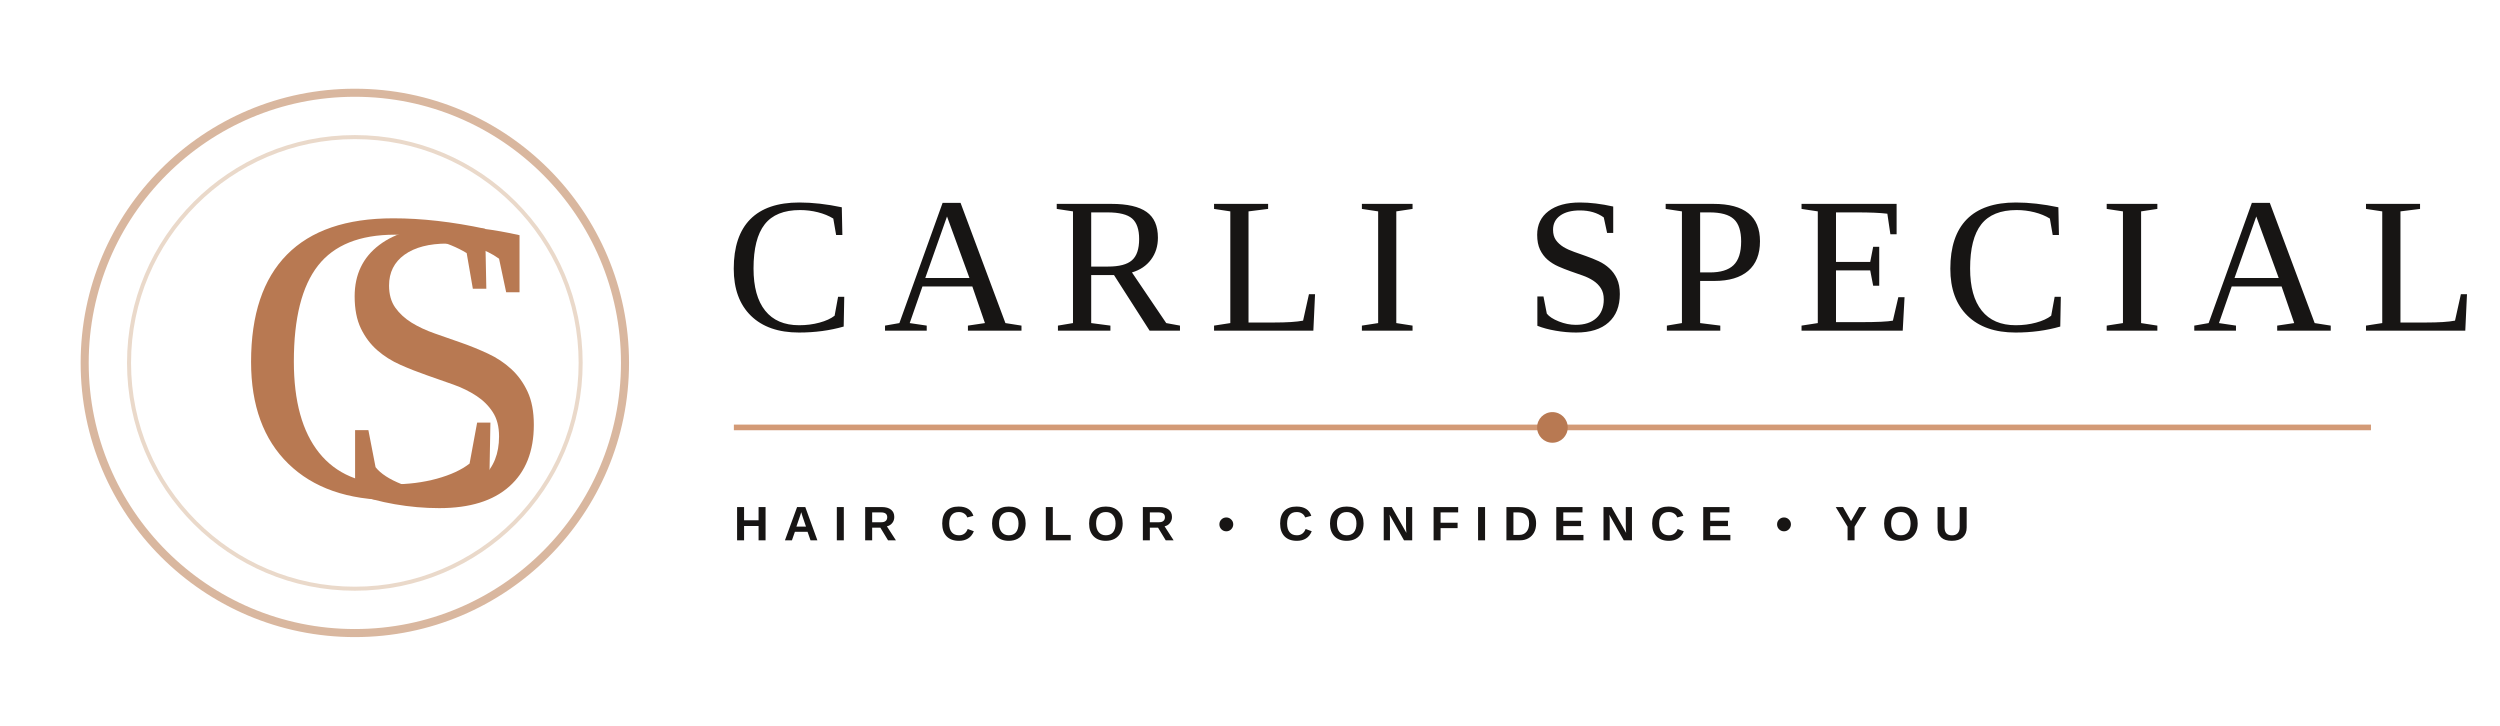
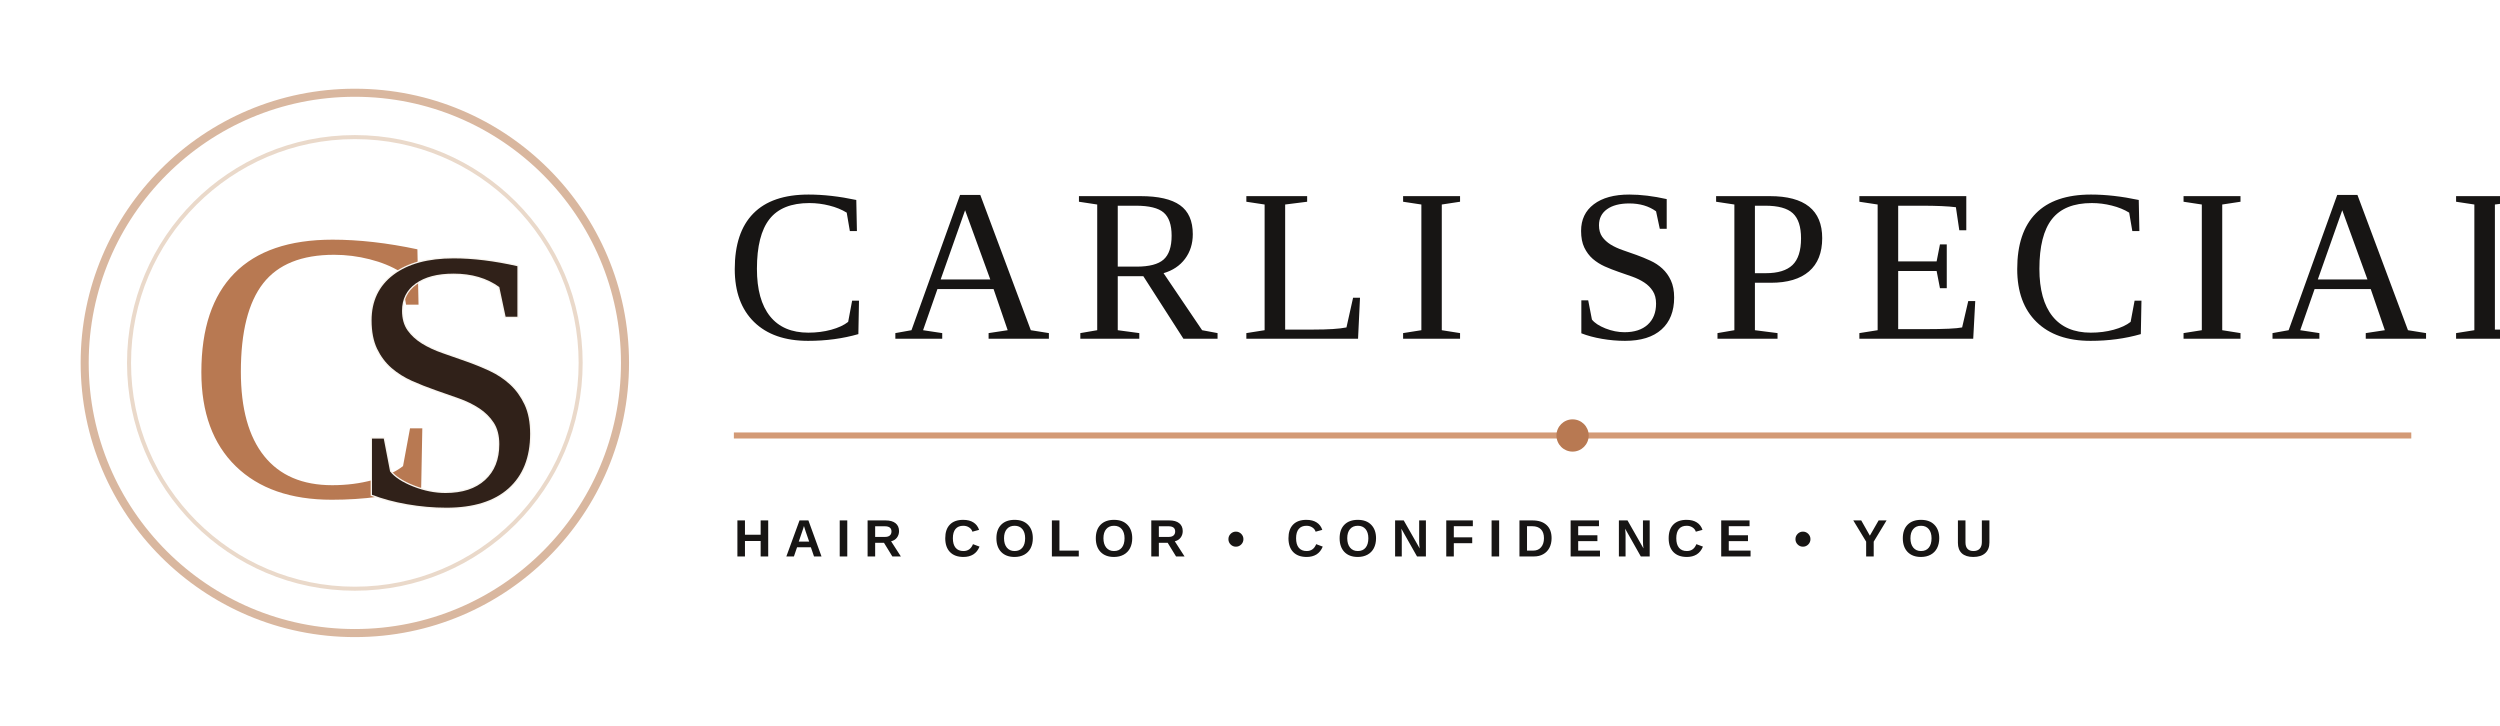
<svg xmlns="http://www.w3.org/2000/svg" viewBox="0 0 620 180" role="img" aria-labelledby="title desc">
  <defs>
    <style>
      .serif{font-family:Georgia,"Times New Roman",serif}
      .sans{font-family:Arial,Helvetica,sans-serif}
    </style>
  </defs>
  <g transform="translate(8 10)">
    <circle cx="80" cy="80" r="67" fill="none" stroke="#d9b79f" stroke-width="2" />
    <circle cx="80" cy="80" r="56" fill="none" stroke="#ead9ca" stroke-width="1" />
-     <text x="50" y="113" class="serif" font-size="104" fill="#b87952" letter-spacing="-24">C</text>
-     <text x="73" y="115" class="serif" font-size="104" fill="#b87952" letter-spacing="-22">S</text>
+     <text x="38" y="113" class="serif" font-size="96" fill="#b87952">C</text>
+     <text x="78" y="115" class="serif" font-size="92" fill="#302119" stroke="#f8f4ee" stroke-width=".65" paint-order="stroke">S</text>
  </g>
-   <text x="180" y="82" class="serif" font-size="48" font-weight="400" letter-spacing="7" fill="#171514">CARLI SPECIAL</text>
-   <line x1="182" y1="106" x2="588" y2="106" stroke="#d39a76" stroke-width="1.4" />
-   <circle cx="385" cy="106" r="3.8" fill="#b87952" />
-   <text x="182" y="134" class="sans" font-size="12" font-weight="600" letter-spacing="3.7" fill="#171514">HAIR COLOR  •  CONFIDENCE  •  YOU</text>
+   <text x="180" y="84" class="serif" font-size="54" font-weight="400" letter-spacing="5.5" fill="#171514">CARLI SPECIAL</text>
+   <line x1="182" y1="108" x2="598" y2="108" stroke="#d39a76" stroke-width="1.5" />
+   <circle cx="390" cy="108" r="4" fill="#b87952" />
+   <text x="182" y="138" class="sans" font-size="13" font-weight="600" letter-spacing="3.3" fill="#171514">HAIR COLOR  •  CONFIDENCE  •  YOU</text>
</svg>
